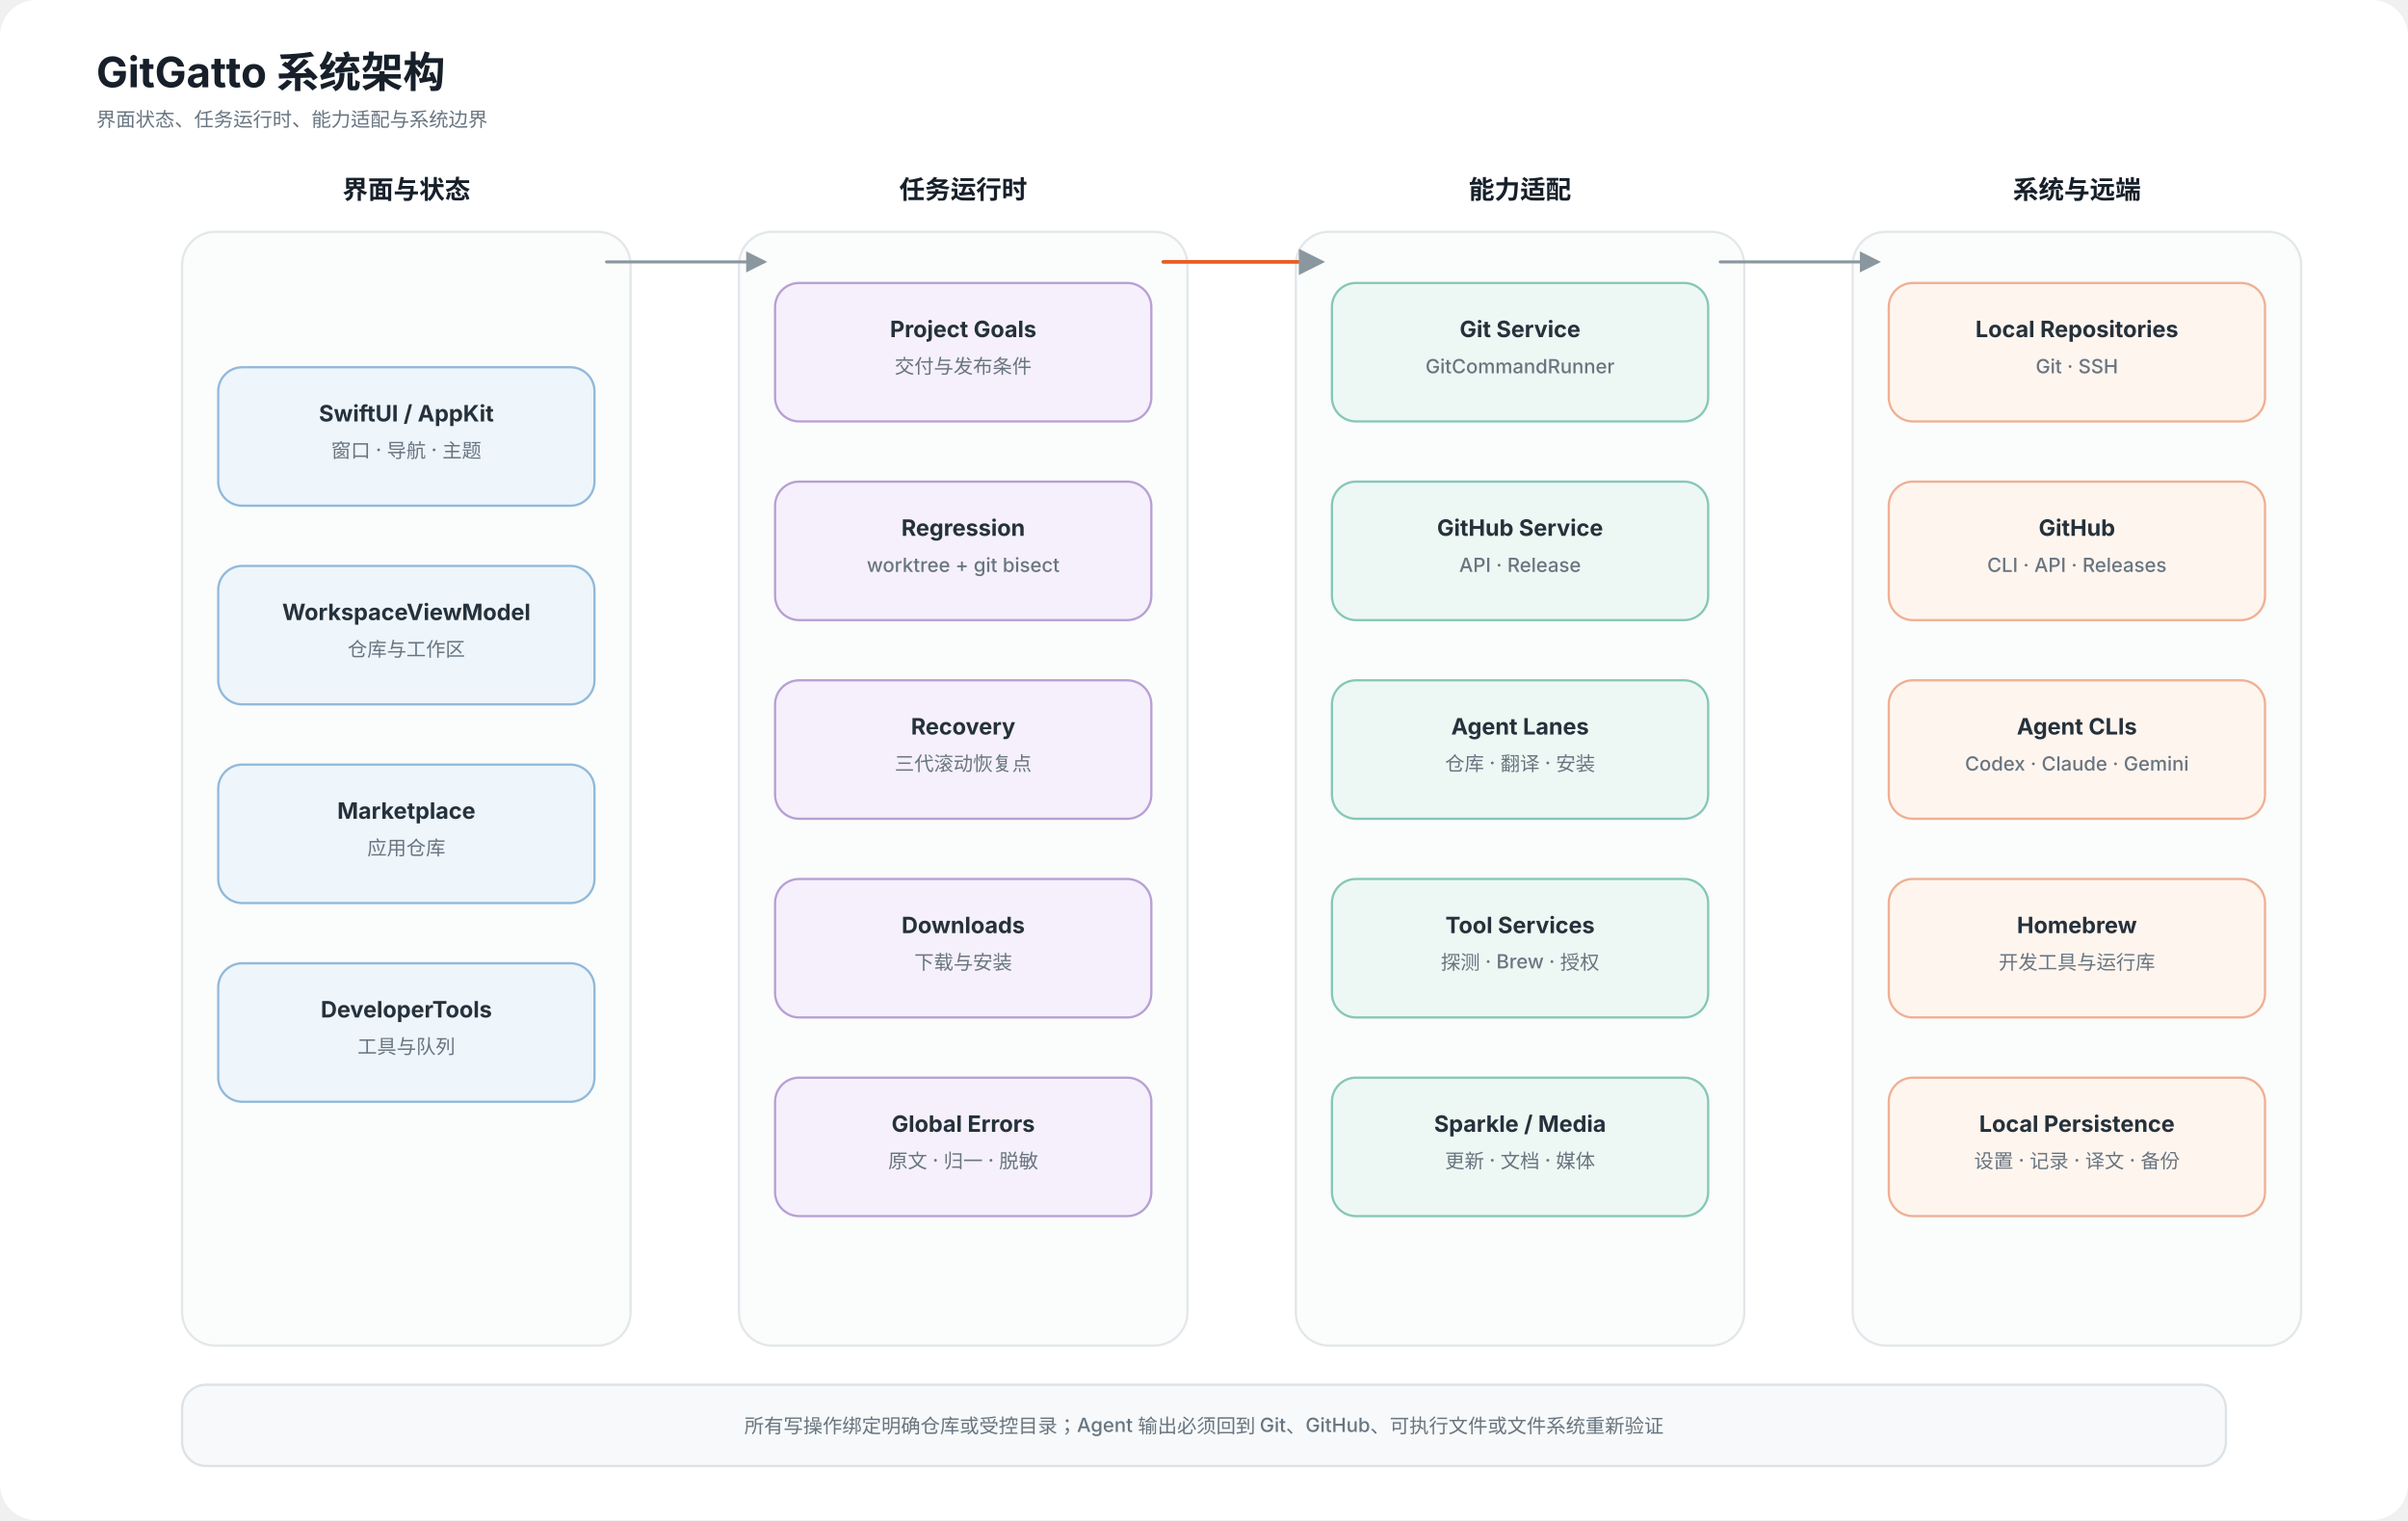
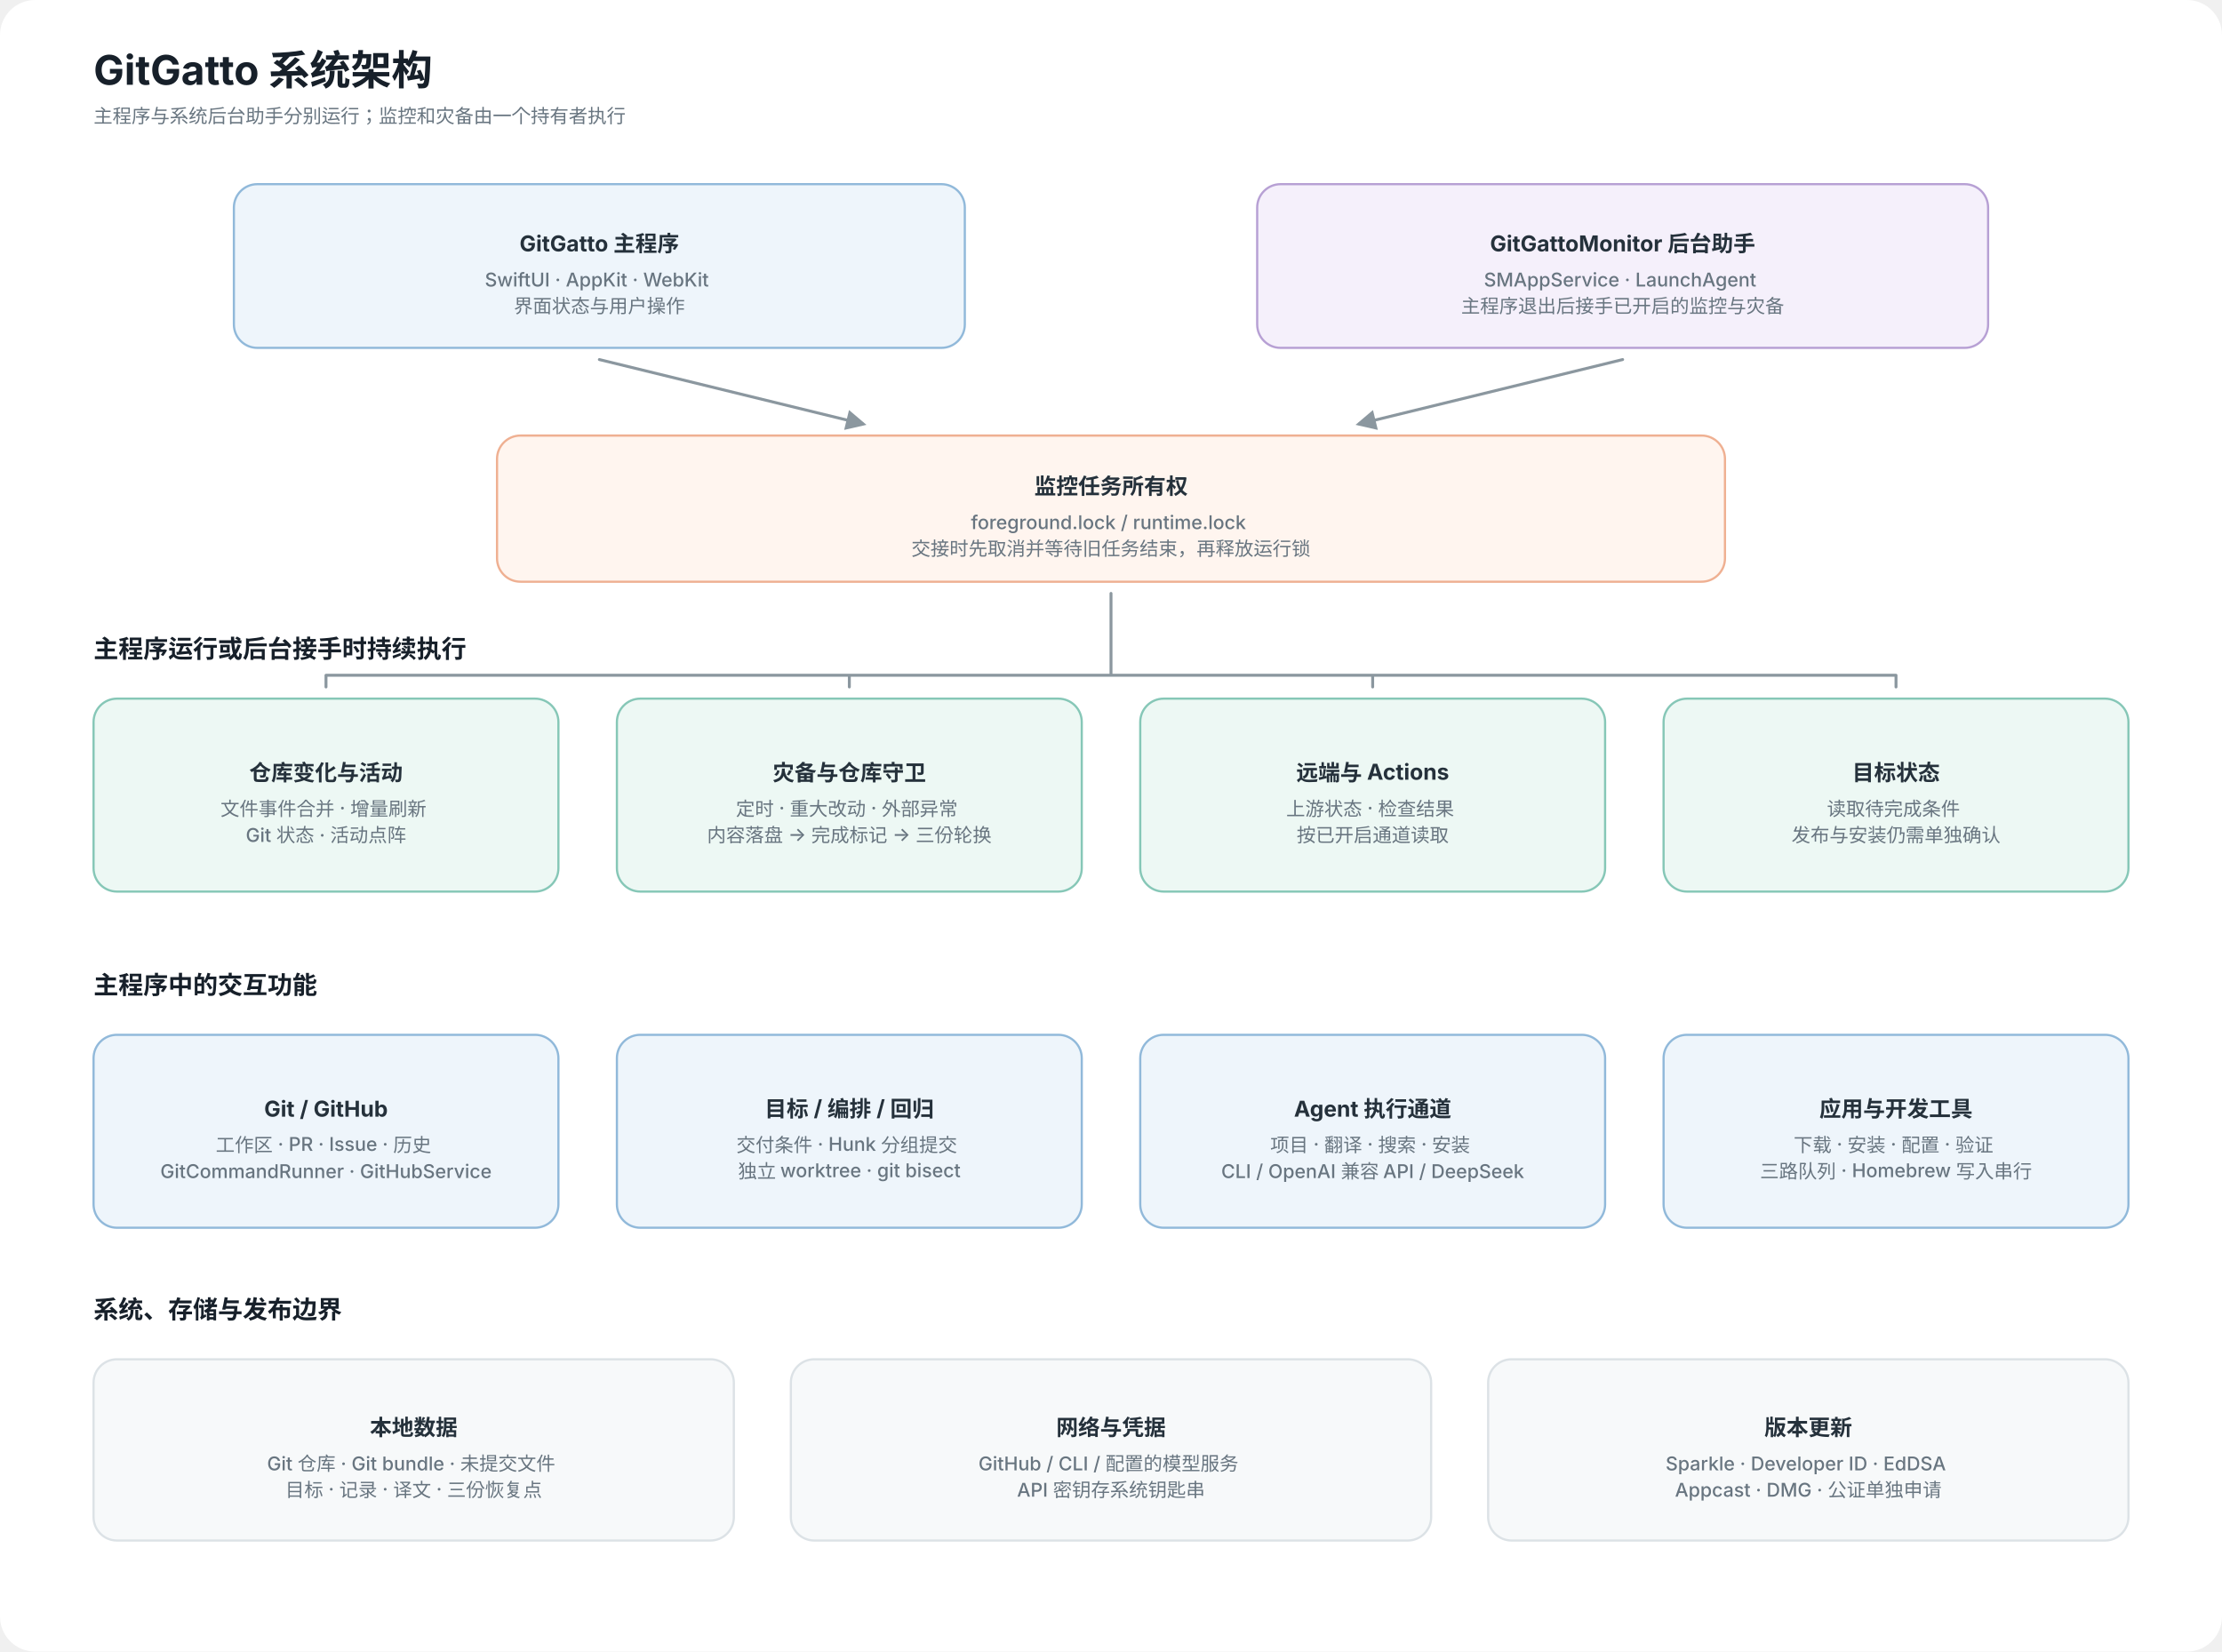
- <svg xmlns="http://www.w3.org/2000/svg" width="1600" height="1010" viewBox="0 0 1600 1010" role="img" aria-labelledby="title desc">
+ <svg xmlns="http://www.w3.org/2000/svg" width="1520" height="1130" viewBox="0 0 1520 1130" role="img" aria-labelledby="title desc">
  <style>
    :root { color-scheme: light dark; }
    .bg { fill: #ffffff; }
    .panel { fill: #f7f9fa; stroke: #dce2e6; stroke-width: 1.5; }
    .panel-accent { fill: #fff5ef; stroke: #efb092; stroke-width: 1.5; }
    .panel-green { fill: #edf8f4; stroke: #86c7b7; stroke-width: 1.5; }
    .panel-blue { fill: #eef5fb; stroke: #91b9da; stroke-width: 1.5; }
    .panel-purple { fill: #f5f0fb; stroke: #b7a0d4; stroke-width: 1.5; }
    .panel-muted { fill: #f2f4f5; stroke: #bfc7cd; stroke-width: 1.5; stroke-dasharray: 7 6; }
    .lane { fill: #fbfcfc; stroke: #e3e7ea; stroke-width: 1.5; }
    text { font-family: -apple-system, BlinkMacSystemFont, 'Segoe UI', sans-serif; }
    .title { fill: #17202a; font-size: 28px; font-weight: 700; }
    .section { fill: #17202a; font-size: 17px; font-weight: 700; }
    .label { fill: #25313b; font-size: 15px; font-weight: 650; }
    .detail { fill: #687580; font-size: 13px; font-weight: 500; }
    .badge { fill: #e85d24; font-size: 12px; font-weight: 700; }
    .connector { fill: none; stroke: #8b979f; stroke-width: 2; stroke-linecap: round; stroke-linejoin: round; }
    .connector-accent { fill: none; stroke: #e85d24; stroke-width: 2.5; stroke-linecap: round; stroke-linejoin: round; }
    .dot { fill: #e85d24; }
    @media (prefers-color-scheme: dark) {
        .bg { fill: #101419; }
        .panel, .lane { fill: #171d23; stroke: #303943; }
        .panel-accent { fill: #2b1d17; stroke: #8f4d31; }
        .panel-green { fill: #14251f; stroke: #397d6c; }
        .panel-blue { fill: #16232e; stroke: #477da9; }
        .panel-purple { fill: #211b2a; stroke: #72599a; }
        .panel-muted { fill: #151a1f; stroke: #53606a; }
        .title, .section, .label { fill: #f2f5f7; }
        .detail { fill: #a2adb6; }
        .connector { stroke: #66737d; }
    }
</style>
  <defs>
    <marker id="arrow" viewBox="0 0 10 10" refX="8" refY="5" markerWidth="7" markerHeight="7" orient="auto-start-reverse">
      <path d="M 0 0 L 10 5 L 0 10 z" fill="#8b979f" />
    </marker>
  </defs>
-   <rect class="bg" x="0" y="0" width="1600" height="1010" rx="24" />
+   <rect class="bg" x="0" y="0" width="1520" height="1130" rx="24" />
  <text class="title" x="64" y="58">GitGatto 系统架构</text>
-   <text class="detail" x="64" y="84">界面状态、任务运行时、能力适配与系统边界</text>
-   <text class="section" x="270.0" y="132" text-anchor="middle">
-     <tspan x="270.0" dy="0">界面与状态</tspan>
+   <text class="detail" x="64" y="84">主程序与系统后台助手分别运行；监控和灾备由一个持有者执行</text>
+   <rect class="panel-blue" x="160" y="126" width="500" height="112" rx="16" />
+   <text class="label" x="410.0" y="172.0" text-anchor="middle">
+     <tspan x="410.0" dy="0">GitGatto 主程序</tspan>
  </text>
-   <rect class="lane" x="121" y="154" width="298" height="740" rx="22" />
-   <text class="section" x="640.0" y="132" text-anchor="middle">
-     <tspan x="640.0" dy="0">任务运行时</tspan>
+   <text class="detail" x="410.0" y="196.0" text-anchor="middle">
+     <tspan x="410.0" dy="0">SwiftUI · AppKit · WebKit</tspan>
+     <tspan x="410.0" dy="18">界面状态与用户操作</tspan>
  </text>
-   <rect class="lane" x="491" y="154" width="298" height="740" rx="22" />
-   <text class="section" x="1010.0" y="132" text-anchor="middle">
-     <tspan x="1010.0" dy="0">能力适配</tspan>
+   <rect class="panel-purple" x="860" y="126" width="500" height="112" rx="16" />
+   <text class="label" x="1110.0" y="172.0" text-anchor="middle">
+     <tspan x="1110.0" dy="0">GitGattoMonitor 后台助手</tspan>
  </text>
-   <rect class="lane" x="861" y="154" width="298" height="740" rx="22" />
-   <text class="section" x="1380.0" y="132" text-anchor="middle">
-     <tspan x="1380.0" dy="0">系统与远端</tspan>
+   <text class="detail" x="1110.0" y="196.0" text-anchor="middle">
+     <tspan x="1110.0" dy="0">SMAppService · LaunchAgent</tspan>
+     <tspan x="1110.0" dy="18">主程序退出后接手已开启的监控与灾备</tspan>
  </text>
-   <rect class="lane" x="1231" y="154" width="298" height="740" rx="22" />
-   <rect class="panel-blue" x="145" y="244" width="250" height="92" rx="16" />
-   <text class="label" x="270.0" y="280.0" text-anchor="middle">
-     <tspan x="270.0" dy="0">SwiftUI / AppKit</tspan>
+   <path class="connector" d="M410 246 L590 290" marker-end="url(#arrow)" />
+   <path class="connector" d="M1110 246 L930 290" marker-end="url(#arrow)" />
+   <rect class="panel-accent" x="340" y="298" width="840" height="100" rx="16" />
+   <text class="label" x="760.0" y="338.0" text-anchor="middle">
+     <tspan x="760.0" dy="0">监控任务所有权</tspan>
  </text>
-   <text class="detail" x="270.0" y="304.0" text-anchor="middle">
-     <tspan x="270.0" dy="0">窗口 · 导航 · 主题</tspan>
+   <text class="detail" x="760.0" y="362.0" text-anchor="middle">
+     <tspan x="760.0" dy="0">foreground.lock / runtime.lock</tspan>
+     <tspan x="760.0" dy="18">交接时先取消并等待旧任务结束，再释放运行锁</tspan>
  </text>
-   <rect class="panel-blue" x="145" y="376" width="250" height="92" rx="16" />
-   <text class="label" x="270.0" y="412.0" text-anchor="middle">
-     <tspan x="270.0" dy="0">WorkspaceViewModel</tspan>
+   <text class="section" x="64" y="450">主程序运行或后台接手时持续执行</text>
+   <rect class="panel-green" x="64" y="478" width="318" height="132" rx="16" />
+   <text class="label" x="223.0" y="534.0" text-anchor="middle">
+     <tspan x="223.0" dy="0">仓库变化与活动</tspan>
  </text>
-   <text class="detail" x="270.0" y="436.0" text-anchor="middle">
-     <tspan x="270.0" dy="0">仓库与工作区</tspan>
+   <text class="detail" x="223.0" y="558.0" text-anchor="middle">
+     <tspan x="223.0" dy="0">文件事件合并 · 增量刷新</tspan>
+     <tspan x="223.0" dy="18">Git 状态 · 活动点阵</tspan>
  </text>
-   <rect class="panel-blue" x="145" y="508" width="250" height="92" rx="16" />
-   <text class="label" x="270.0" y="544.0" text-anchor="middle">
-     <tspan x="270.0" dy="0">Marketplace</tspan>
+   <rect class="panel-green" x="422" y="478" width="318" height="132" rx="16" />
+   <text class="label" x="581.0" y="534.0" text-anchor="middle">
+     <tspan x="581.0" dy="0">灾备与仓库守卫</tspan>
  </text>
-   <text class="detail" x="270.0" y="568.0" text-anchor="middle">
-     <tspan x="270.0" dy="0">应用仓库</tspan>
+   <text class="detail" x="581.0" y="558.0" text-anchor="middle">
+     <tspan x="581.0" dy="0">定时 · 重大改动 · 外部异常</tspan>
+     <tspan x="581.0" dy="18">内容落盘 → 完成标记 → 三份轮换</tspan>
  </text>
-   <rect class="panel-blue" x="145" y="640" width="250" height="92" rx="16" />
-   <text class="label" x="270.0" y="676.0" text-anchor="middle">
-     <tspan x="270.0" dy="0">DeveloperTools</tspan>
+   <rect class="panel-green" x="780" y="478" width="318" height="132" rx="16" />
+   <text class="label" x="939.0" y="534.0" text-anchor="middle">
+     <tspan x="939.0" dy="0">远端与 Actions</tspan>
  </text>
-   <text class="detail" x="270.0" y="700.0" text-anchor="middle">
-     <tspan x="270.0" dy="0">工具与队列</tspan>
+   <text class="detail" x="939.0" y="558.0" text-anchor="middle">
+     <tspan x="939.0" dy="0">上游状态 · 检查结果</tspan>
+     <tspan x="939.0" dy="18">按已开启通道读取</tspan>
  </text>
-   <rect class="panel-purple" x="515" y="188" width="250" height="92" rx="16" />
-   <text class="label" x="640.0" y="224.0" text-anchor="middle">
-     <tspan x="640.0" dy="0">Project Goals</tspan>
+   <rect class="panel-green" x="1138" y="478" width="318" height="132" rx="16" />
+   <text class="label" x="1297.0" y="534.0" text-anchor="middle">
+     <tspan x="1297.0" dy="0">目标状态</tspan>
  </text>
-   <text class="detail" x="640.0" y="248.0" text-anchor="middle">
-     <tspan x="640.0" dy="0">交付与发布条件</tspan>
+   <text class="detail" x="1297.0" y="558.0" text-anchor="middle">
+     <tspan x="1297.0" dy="0">读取待完成条件</tspan>
+     <tspan x="1297.0" dy="18">发布与安装仍需单独确认</tspan>
  </text>
-   <rect class="panel-purple" x="515" y="320" width="250" height="92" rx="16" />
-   <text class="label" x="640.0" y="356.0" text-anchor="middle">
-     <tspan x="640.0" dy="0">Regression</tspan>
+   <path class="connector" d="M760 406 V462 H223 V470 M760 462 H581 V470 M760 462 H939 V470 M939 462 H1297 V470" />
+   <text class="section" x="64" y="680">主程序中的交互功能</text>
+   <rect class="panel-blue" x="64" y="708" width="318" height="132" rx="16" />
+   <text class="label" x="223.0" y="764.0" text-anchor="middle">
+     <tspan x="223.0" dy="0">Git / GitHub</tspan>
  </text>
-   <text class="detail" x="640.0" y="380.0" text-anchor="middle">
-     <tspan x="640.0" dy="0">worktree + git bisect</tspan>
+   <text class="detail" x="223.0" y="788.0" text-anchor="middle">
+     <tspan x="223.0" dy="0">工作区 · PR · Issue · 历史</tspan>
+     <tspan x="223.0" dy="18">GitCommandRunner · GitHubService</tspan>
  </text>
-   <rect class="panel-purple" x="515" y="452" width="250" height="92" rx="16" />
-   <text class="label" x="640.0" y="488.0" text-anchor="middle">
-     <tspan x="640.0" dy="0">Recovery</tspan>
+   <rect class="panel-blue" x="422" y="708" width="318" height="132" rx="16" />
+   <text class="label" x="581.0" y="764.0" text-anchor="middle">
+     <tspan x="581.0" dy="0">目标 / 编排 / 回归</tspan>
  </text>
-   <text class="detail" x="640.0" y="512.0" text-anchor="middle">
-     <tspan x="640.0" dy="0">三代滚动恢复点</tspan>
+   <text class="detail" x="581.0" y="788.0" text-anchor="middle">
+     <tspan x="581.0" dy="0">交付条件 · Hunk 分组提交</tspan>
+     <tspan x="581.0" dy="18">独立 worktree · git bisect</tspan>
  </text>
-   <rect class="panel-purple" x="515" y="584" width="250" height="92" rx="16" />
-   <text class="label" x="640.0" y="620.0" text-anchor="middle">
-     <tspan x="640.0" dy="0">Downloads</tspan>
+   <rect class="panel-blue" x="780" y="708" width="318" height="132" rx="16" />
+   <text class="label" x="939.0" y="764.0" text-anchor="middle">
+     <tspan x="939.0" dy="0">Agent 执行通道</tspan>
  </text>
-   <text class="detail" x="640.0" y="644.0" text-anchor="middle">
-     <tspan x="640.0" dy="0">下载与安装</tspan>
+   <text class="detail" x="939.0" y="788.0" text-anchor="middle">
+     <tspan x="939.0" dy="0">项目 · 翻译 · 搜索 · 安装</tspan>
+     <tspan x="939.0" dy="18">CLI / OpenAI 兼容 API / DeepSeek</tspan>
  </text>
-   <rect class="panel-purple" x="515" y="716" width="250" height="92" rx="16" />
-   <text class="label" x="640.0" y="752.0" text-anchor="middle">
-     <tspan x="640.0" dy="0">Global Errors</tspan>
+   <rect class="panel-blue" x="1138" y="708" width="318" height="132" rx="16" />
+   <text class="label" x="1297.0" y="764.0" text-anchor="middle">
+     <tspan x="1297.0" dy="0">应用与开发工具</tspan>
  </text>
-   <text class="detail" x="640.0" y="776.0" text-anchor="middle">
-     <tspan x="640.0" dy="0">原文 · 归一 · 脱敏</tspan>
+   <text class="detail" x="1297.0" y="788.0" text-anchor="middle">
+     <tspan x="1297.0" dy="0">下载 · 安装 · 配置 · 验证</tspan>
+     <tspan x="1297.0" dy="18">三路队列 · Homebrew 写入串行</tspan>
  </text>
-   <rect class="panel-green" x="885" y="188" width="250" height="92" rx="16" />
-   <text class="label" x="1010.0" y="224.0" text-anchor="middle">
-     <tspan x="1010.0" dy="0">Git Service</tspan>
+   <text class="section" x="64" y="902">系统、存储与发布边界</text>
+   <rect class="panel" x="64" y="930" width="438" height="124" rx="16" />
+   <text class="label" x="283.0" y="982.0" text-anchor="middle">
+     <tspan x="283.0" dy="0">本地数据</tspan>
  </text>
-   <text class="detail" x="1010.0" y="248.0" text-anchor="middle">
-     <tspan x="1010.0" dy="0">GitCommandRunner</tspan>
+   <text class="detail" x="283.0" y="1006.0" text-anchor="middle">
+     <tspan x="283.0" dy="0">Git 仓库 · Git bundle · 未提交文件</tspan>
+     <tspan x="283.0" dy="18">目标 · 记录 · 译文 · 三份恢复点</tspan>
  </text>
-   <rect class="panel-green" x="885" y="320" width="250" height="92" rx="16" />
-   <text class="label" x="1010.0" y="356.0" text-anchor="middle">
-     <tspan x="1010.0" dy="0">GitHub Service</tspan>
+   <rect class="panel" x="541" y="930" width="438" height="124" rx="16" />
+   <text class="label" x="760.0" y="982.0" text-anchor="middle">
+     <tspan x="760.0" dy="0">网络与凭据</tspan>
  </text>
-   <text class="detail" x="1010.0" y="380.0" text-anchor="middle">
-     <tspan x="1010.0" dy="0">API · Release</tspan>
+   <text class="detail" x="760.0" y="1006.0" text-anchor="middle">
+     <tspan x="760.0" dy="0">GitHub / CLI / 配置的模型服务</tspan>
+     <tspan x="760.0" dy="18">API 密钥存系统钥匙串</tspan>
  </text>
-   <rect class="panel-green" x="885" y="452" width="250" height="92" rx="16" />
-   <text class="label" x="1010.0" y="488.0" text-anchor="middle">
-     <tspan x="1010.0" dy="0">Agent Lanes</tspan>
+   <rect class="panel" x="1018" y="930" width="438" height="124" rx="16" />
+   <text class="label" x="1237.0" y="982.0" text-anchor="middle">
+     <tspan x="1237.0" dy="0">版本更新</tspan>
  </text>
-   <text class="detail" x="1010.0" y="512.0" text-anchor="middle">
-     <tspan x="1010.0" dy="0">仓库 · 翻译 · 安装</tspan>
+   <text class="detail" x="1237.0" y="1006.0" text-anchor="middle">
+     <tspan x="1237.0" dy="0">Sparkle · Developer ID · EdDSA</tspan>
+     <tspan x="1237.0" dy="18">Appcast · DMG · 公证单独申请</tspan>
  </text>
-   <rect class="panel-green" x="885" y="584" width="250" height="92" rx="16" />
-   <text class="label" x="1010.0" y="620.0" text-anchor="middle">
-     <tspan x="1010.0" dy="0">Tool Services</tspan>
-   </text>
-   <text class="detail" x="1010.0" y="644.0" text-anchor="middle">
-     <tspan x="1010.0" dy="0">探测 · Brew · 授权</tspan>
-   </text>
-   <rect class="panel-green" x="885" y="716" width="250" height="92" rx="16" />
-   <text class="label" x="1010.0" y="752.0" text-anchor="middle">
-     <tspan x="1010.0" dy="0">Sparkle / Media</tspan>
-   </text>
-   <text class="detail" x="1010.0" y="776.0" text-anchor="middle">
-     <tspan x="1010.0" dy="0">更新 · 文档 · 媒体</tspan>
-   </text>
-   <rect class="panel-accent" x="1255" y="188" width="250" height="92" rx="16" />
-   <text class="label" x="1380.0" y="224.0" text-anchor="middle">
-     <tspan x="1380.0" dy="0">Local Repositories</tspan>
-   </text>
-   <text class="detail" x="1380.0" y="248.0" text-anchor="middle">
-     <tspan x="1380.0" dy="0">Git · SSH</tspan>
-   </text>
-   <rect class="panel-accent" x="1255" y="320" width="250" height="92" rx="16" />
-   <text class="label" x="1380.0" y="356.0" text-anchor="middle">
-     <tspan x="1380.0" dy="0">GitHub</tspan>
-   </text>
-   <text class="detail" x="1380.0" y="380.0" text-anchor="middle">
-     <tspan x="1380.0" dy="0">CLI · API · Releases</tspan>
-   </text>
-   <rect class="panel-accent" x="1255" y="452" width="250" height="92" rx="16" />
-   <text class="label" x="1380.0" y="488.0" text-anchor="middle">
-     <tspan x="1380.0" dy="0">Agent CLIs</tspan>
-   </text>
-   <text class="detail" x="1380.0" y="512.0" text-anchor="middle">
-     <tspan x="1380.0" dy="0">Codex · Claude · Gemini</tspan>
-   </text>
-   <rect class="panel-accent" x="1255" y="584" width="250" height="92" rx="16" />
-   <text class="label" x="1380.0" y="620.0" text-anchor="middle">
-     <tspan x="1380.0" dy="0">Homebrew</tspan>
-   </text>
-   <text class="detail" x="1380.0" y="644.0" text-anchor="middle">
-     <tspan x="1380.0" dy="0">开发工具与运行库</tspan>
-   </text>
-   <rect class="panel-accent" x="1255" y="716" width="250" height="92" rx="16" />
-   <text class="label" x="1380.0" y="752.0" text-anchor="middle">
-     <tspan x="1380.0" dy="0">Local Persistence</tspan>
-   </text>
-   <text class="detail" x="1380.0" y="776.0" text-anchor="middle">
-     <tspan x="1380.0" dy="0">设置 · 记录 · 译文 · 备份</tspan>
-   </text>
-   <path class="connector" d="M403 174 L507 174" marker-end="url(#arrow)" />
-   <path class="connector-accent" d="M773 174 L877 174" marker-end="url(#arrow)" />
-   <path class="connector" d="M1143 174 L1247 174" marker-end="url(#arrow)" />
-   <rect class="panel" x="121" y="920" width="1358" height="54" rx="16" />
-   <text class="detail" x="800" y="952" text-anchor="middle">所有写操作绑定明确仓库或受控目录；Agent 输出必须回到 Git、GitHub、可执行文件或文件系统重新验证</text>
</svg>
